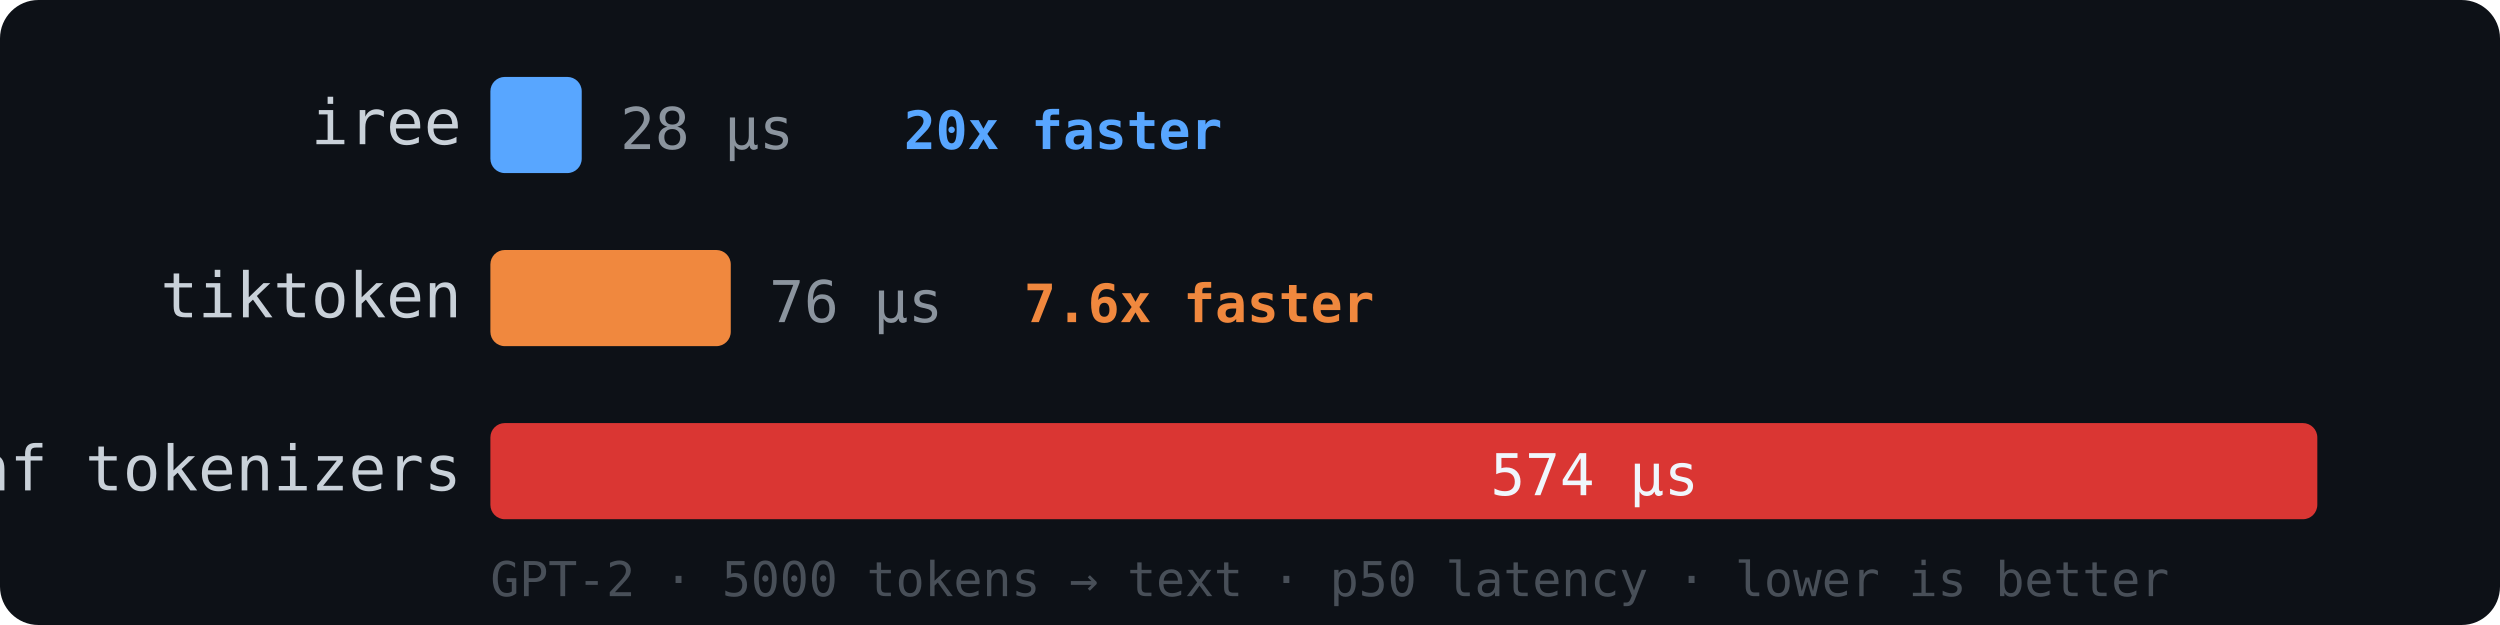
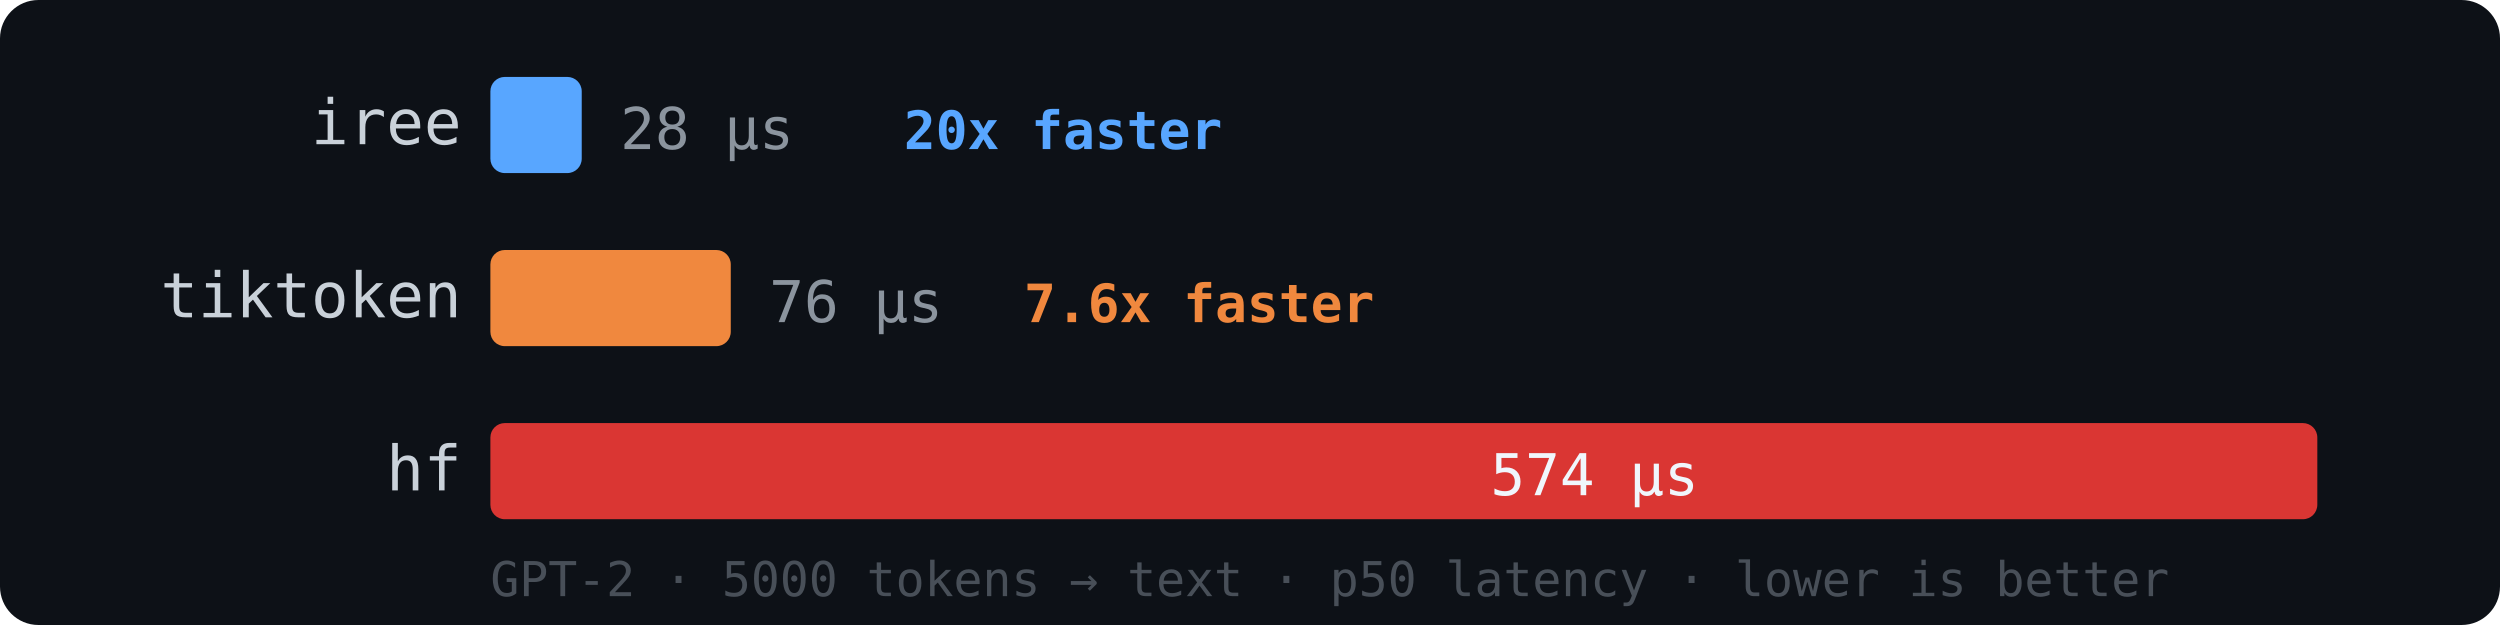
<svg xmlns="http://www.w3.org/2000/svg" width="520" height="130">
  <rect width="520" height="130" rx="8" fill="#0d1117" />
  <text x="96" y="30" text-anchor="end" fill="#c9d1d9" font-family="ui-monospace,monospace" font-size="13" font-weight="500">iree</text>
  <rect x="102" y="16" width="19" height="20" rx="3" fill="#58a6ff" />
  <text x="129" y="31" fill="#8b949e" font-family="ui-monospace,monospace" font-size="12">28 µs</text>
  <text x="188" y="31" fill="#58a6ff" font-family="ui-monospace,monospace" font-size="11" font-weight="600">20x faster</text>
  <text x="96" y="66" text-anchor="end" fill="#c9d1d9" font-family="ui-monospace,monospace" font-size="13" font-weight="500">tiktoken</text>
  <rect x="102" y="52" width="50" height="20" rx="3" fill="#f0883e" />
  <text x="160" y="67" fill="#8b949e" font-family="ui-monospace,monospace" font-size="12">76 µs</text>
  <text x="213" y="67" fill="#f0883e" font-family="ui-monospace,monospace" font-size="11" font-weight="600">7.6x faster</text>
-   <text x="96" y="102" text-anchor="end" fill="#c9d1d9" font-family="ui-monospace,monospace" font-size="13" font-weight="500">hf tokenizers</text>
+   <text x="96" y="102" text-anchor="end" fill="#c9d1d9" font-family="ui-monospace,monospace" font-size="13" font-weight="500">hf</text>
  <rect x="102" y="88" width="380" height="20" rx="3" fill="#da3633" />
  <text x="310" y="103" fill="#f0f6fc" font-family="ui-monospace,monospace" font-size="12">574 µs</text>
  <text x="102" y="124" fill="#484f58" font-family="ui-monospace,monospace" font-size="10">GPT-2 · 5000 tokens → text · p50 latency · lower is better</text>
</svg>
